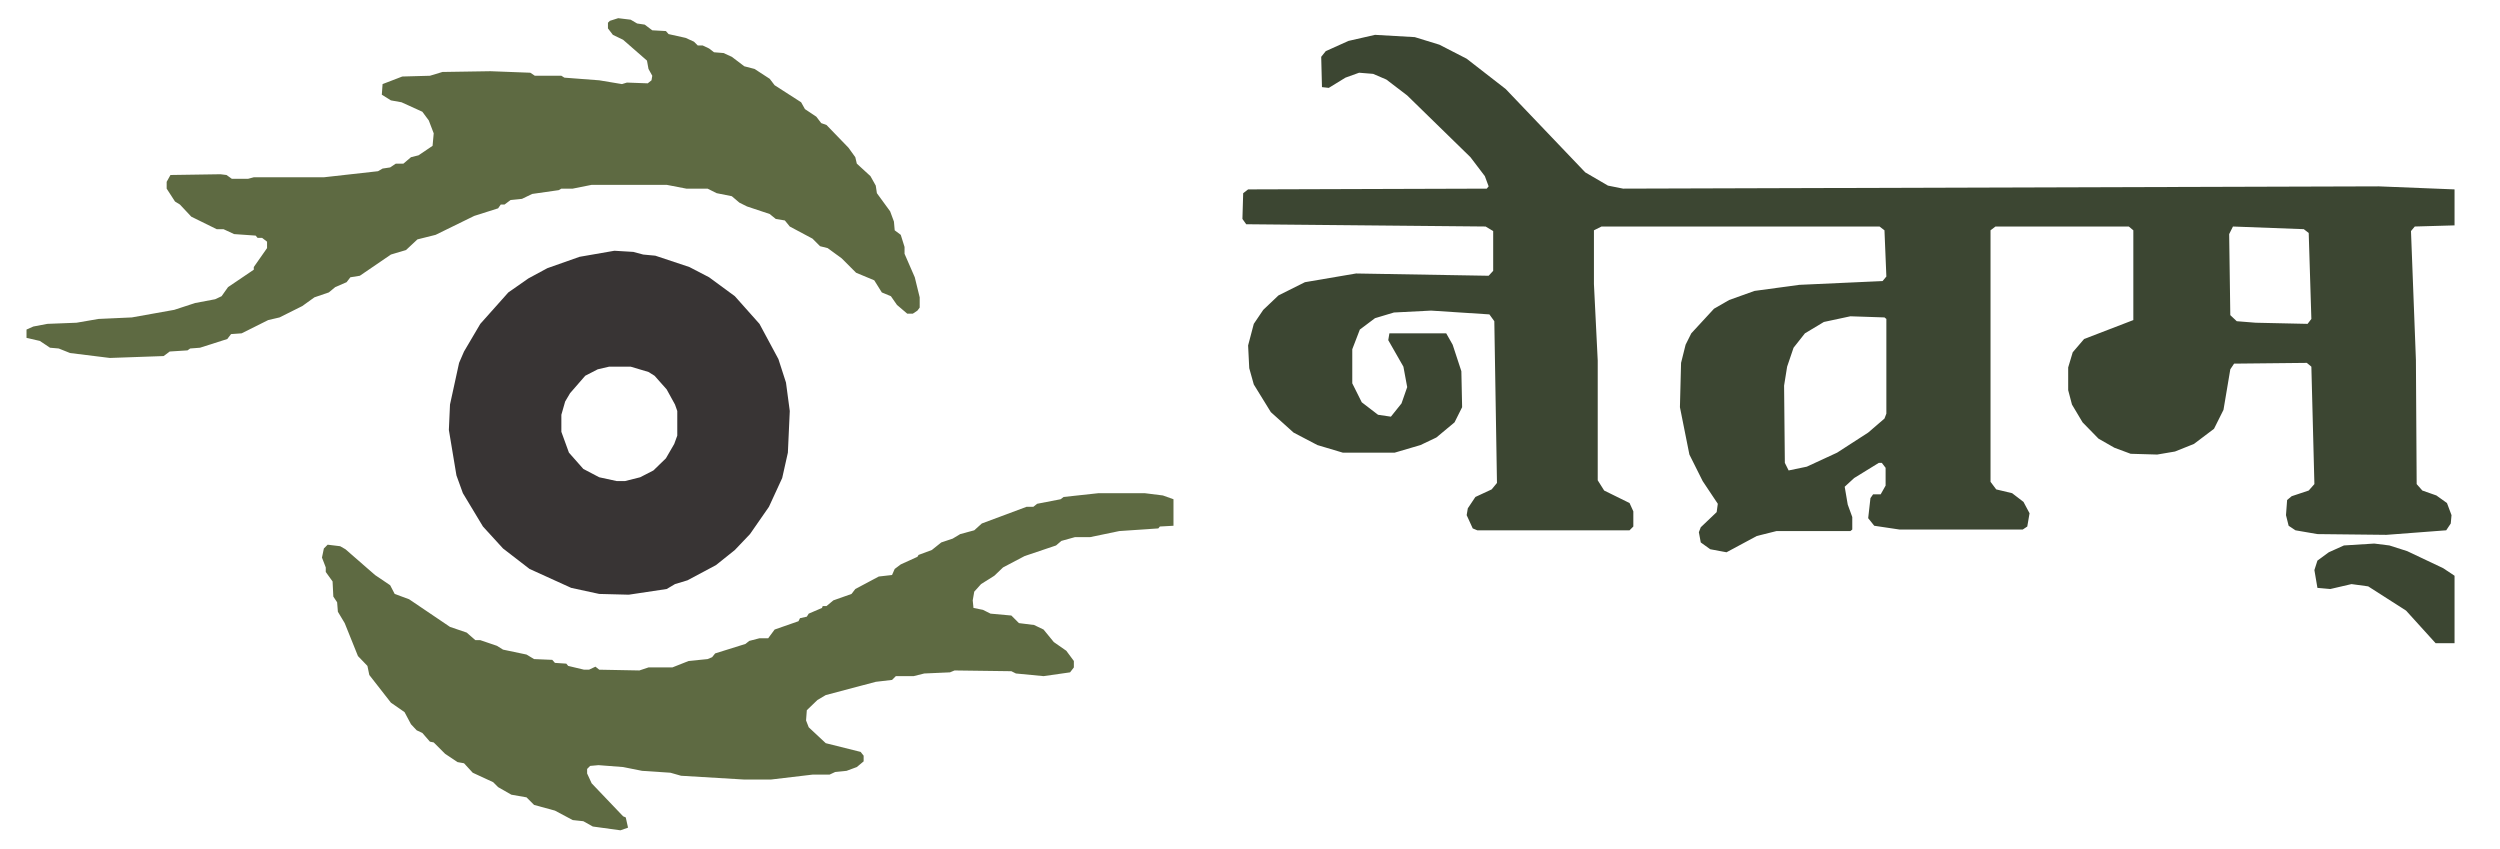
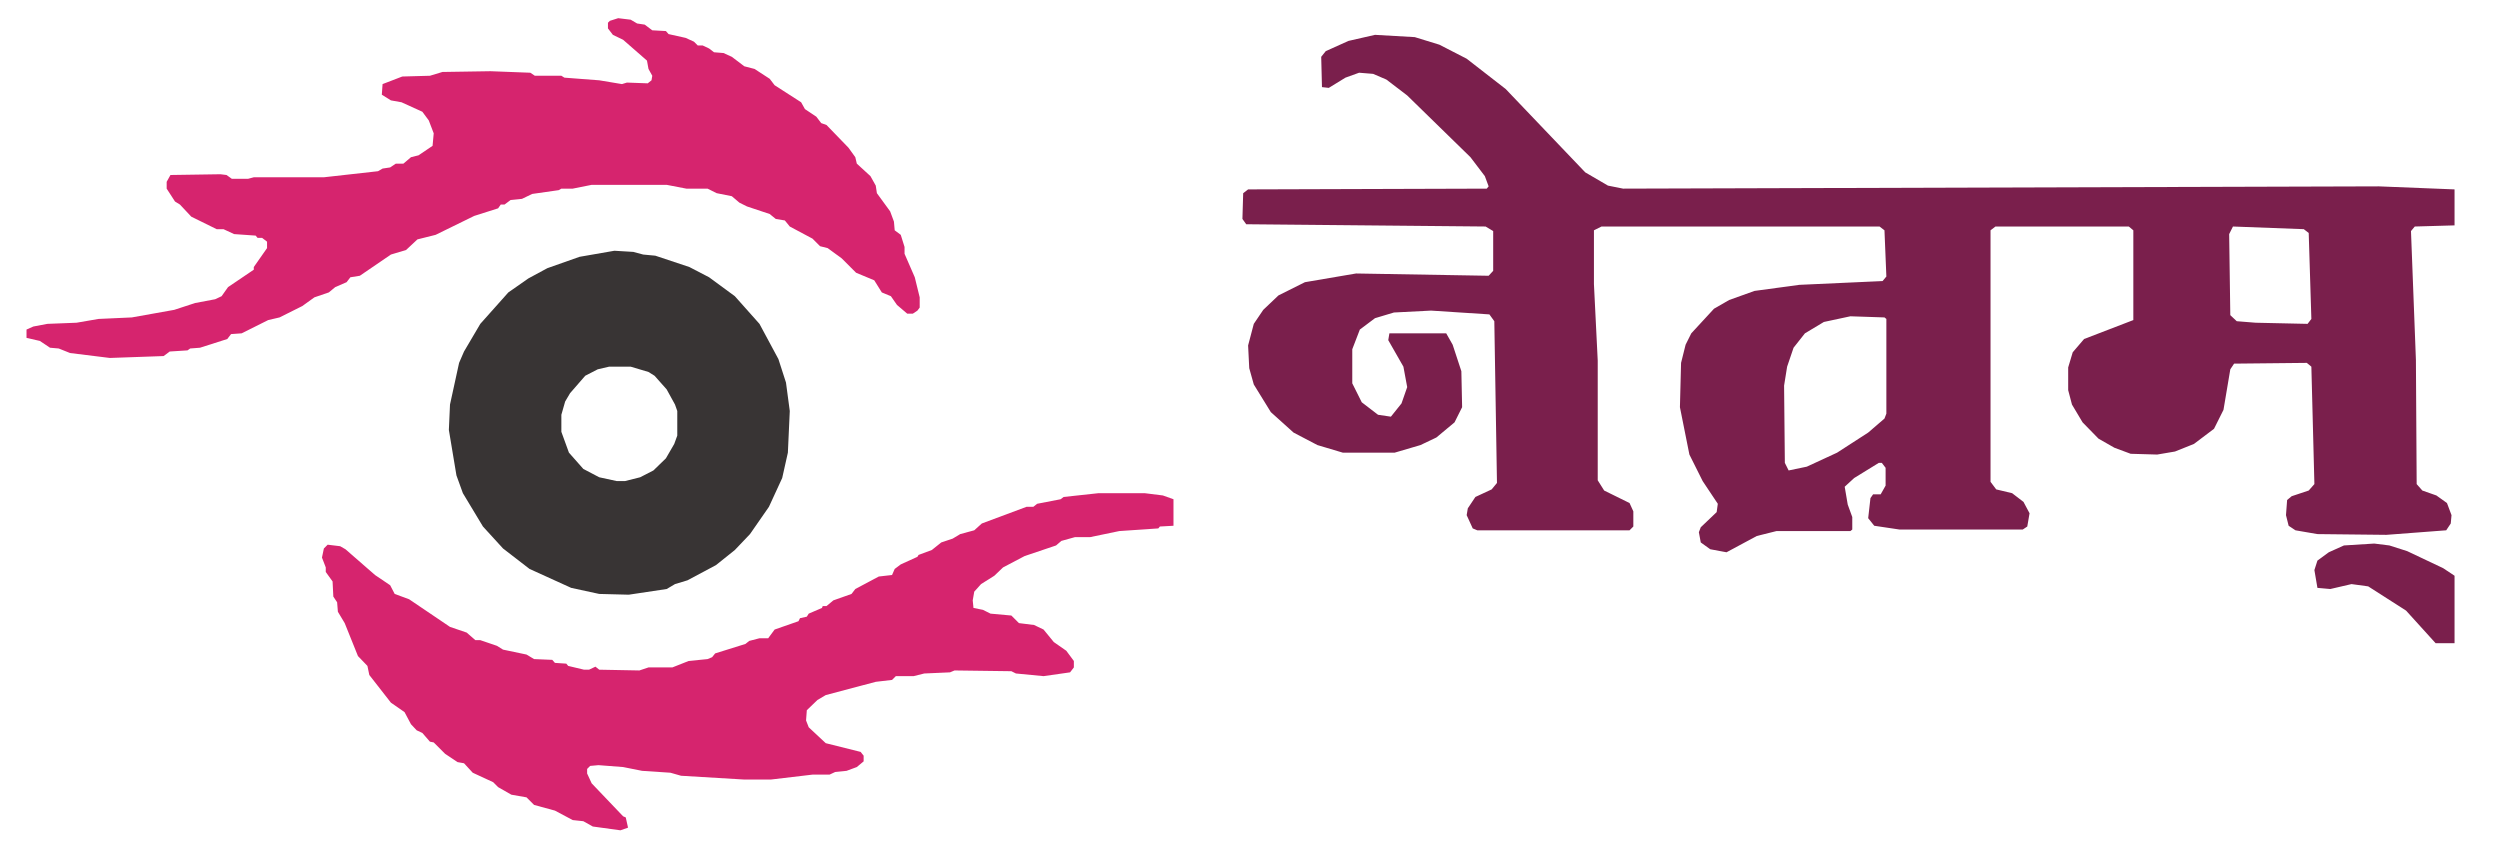
<svg xmlns="http://www.w3.org/2000/svg" viewBox="20 18 660 224">
-   <path fill="#5E6A42" fill-rule="evenodd" d="M329.8 149.8 327.0 148.8 322.2 148.2 310.0 148.2 300.8 149.2 300.0 149.8 293.8 151.0 292.8 151.8 291.0 151.8 279.2 156.2 277.2 158.0 273.5 159.0 271.5 160.2 268.5 161.2 266.0 163.2 262.5 164.5 262.2 165.0 257.8 167.0 256.2 168.2 255.5 169.8 252.0 170.2 245.8 173.5 244.8 174.8 240.0 176.5 238.2 178.0 237.2 178.0 237.0 178.5 233.5 180.0 233.0 180.8 231.2 181.2 230.8 182.0 224.5 184.2 222.8 186.5 220.5 186.5 217.8 187.2 216.8 188.0 208.8 190.5 208.0 191.5 206.8 192.0 201.8 192.5 197.5 194.2 191.2 194.2 188.8 195.0 178.2 194.8 177.2 194.0 175.5 194.8 174.2 194.8 170.0 193.8 169.5 193.2 166.5 193.0 165.8 192.2 161.0 192.0 159.0 190.8 152.8 189.5 151.2 188.5 146.8 187.0 145.5 187.0 143.2 185.0 138.8 183.5 128.0 176.2 124.2 174.8 123.0 172.5 119.0 169.8 111.2 163.0 109.8 162.2 106.5 161.8 105.5 162.8 105.0 165.2 106.0 167.8 106.0 169.0 107.8 171.5 108.0 175.5 109.0 177.0 109.2 179.5 111.0 182.5 114.5 191.2 117.0 193.8 117.5 196.2 123.2 203.5 126.8 206.0 128.5 209.2 130.0 210.8 131.5 211.5 133.5 213.8 134.5 214.0 137.5 217.0 140.8 219.2 142.5 219.5 144.8 222.0 150.2 224.5 151.5 225.8 155.0 227.8 159.0 228.5 161.0 230.5 166.5 232.0 171.2 234.5 174.0 234.8 176.5 236.2 183.8 237.2 185.8 236.5 185.2 233.8 184.5 233.5 176.2 224.8 175.0 222.2 175.0 221.0 175.8 220.2 178.0 220.0 184.5 220.5 189.5 221.5 197.0 222.0 199.8 222.8 216.5 223.8 223.5 223.8 234.5 222.5 239.0 222.5 240.5 221.8 243.5 221.5 246.2 220.5 248.0 219.0 248.0 217.5 247.2 216.5 238.0 214.2 233.5 210.0 232.8 208.2 233.0 205.5 235.8 202.8 238.0 201.5 251.2 198.0 255.5 197.5 256.5 196.5 261.2 196.5 264.0 195.8 270.8 195.5 272.0 195.0 287.0 195.2 288.2 195.8 295.5 196.5 302.5 195.5 303.5 194.2 303.5 192.5 301.5 189.8 298.2 187.5 295.5 184.2 293.0 183.0 289.0 182.5 287.0 180.5 281.5 180.0 279.5 179.0 277.0 178.5 276.8 176.5 277.2 174.2 279.0 172.2 282.5 170.0 284.8 167.8 290.5 164.8 298.8 162.0 300.2 160.8 303.8 159.8 307.8 159.8 315.5 158.2 325.8 157.5 326.2 157.0 329.8 156.8ZM262.8 96.5 261.5 91.2 258.8 85.0 258.8 83.2 257.8 80.0 256.2 78.8 256.0 76.5 255.0 73.8 251.5 69.0 251.2 67.0 249.8 64.5 246.2 61.2 245.8 59.5 244.0 57.0 238.2 51.0 236.8 50.5 235.5 48.8 232.5 46.8 231.5 45.0 224.5 40.5 223.2 38.8 219.2 36.2 216.5 35.5 213.2 33.0 211.0 32.0 208.5 31.8 207.2 30.8 205.5 30.0 204.2 30.0 203.2 29.0 201.0 28.0 196.5 27.0 195.8 26.2 192.2 26.0 190.2 24.5 188.2 24.2 186.5 23.2 183.2 22.8 181.0 23.5 180.5 24.0 180.5 25.5 181.8 27.2 184.5 28.5 190.8 34.0 191.2 36.2 192.2 38.0 192.0 39.2 191.0 40.0 185.5 39.8 184.2 40.2 178.2 39.2 169.0 38.5 168.2 38.0 161.2 38.0 160.0 37.2 149.5 36.8 136.8 37.0 133.5 38.0 126.2 38.2 121.0 40.2 120.8 43.0 123.2 44.5 126.0 45.0 131.5 47.5 133.2 49.8 134.5 53.2 134.2 56.5 130.5 59.0 128.5 59.5 126.5 61.2 124.5 61.2 123.0 62.2 121.0 62.5 119.8 63.2 105.5 64.8 87.0 64.8 85.5 65.2 81.2 65.2 79.8 64.2 78.2 64.0 65.0 64.2 64.0 66.0 64.0 67.8 66.2 71.2 67.5 72.0 70.5 75.2 77.2 78.5 79.0 78.5 81.8 79.8 87.5 80.2 88.0 80.8 89.2 80.8 90.5 81.8 90.5 83.5 87.0 88.5 87.0 89.2 80.2 93.8 78.5 96.2 76.8 97.0 71.5 98.0 66.0 99.8 54.8 101.8 46.0 102.2 40.2 103.2 32.5 103.5 28.8 104.2 27.0 105.0 27.0 107.2 30.5 108.0 33.2 109.8 35.5 110.0 38.5 111.2 49.0 112.5 63.2 112.0 64.8 110.8 69.5 110.5 70.2 110.0 72.8 109.8 80.0 107.5 81.0 106.2 83.8 106.0 90.8 102.5 93.8 101.8 99.8 98.8 103.0 96.5 106.8 95.2 108.5 93.8 111.5 92.5 112.5 91.2 115.0 90.8 123.2 85.2 127.2 84.0 130.2 81.2 135.0 80.0 145.2 75.0 151.5 73.0 152.2 72.0 153.2 72.0 154.8 70.8 157.8 70.5 160.5 69.2 167.5 68.2 168.2 67.8 171.2 67.8 176.2 66.8 196.0 66.8 201.2 67.8 206.8 67.8 209.2 69.0 213.2 69.8 215.2 71.5 217.2 72.5 223.2 74.5 224.8 75.8 227.2 76.2 228.5 77.8 234.5 81.0 236.5 83.0 238.5 83.5 242.2 86.2 246.0 90.0 250.8 92.0 252.8 95.2 255.2 96.2 256.8 98.5 259.5 100.8 261.0 100.8 262.2 100.0 262.8 99.2Z" />
+   <path fill="#D6246E" fill-rule="evenodd" d="M329.8 149.8 327.0 148.8 322.2 148.2 310.0 148.2 300.8 149.2 300.0 149.8 293.8 151.0 292.8 151.8 291.0 151.8 279.2 156.2 277.2 158.0 273.5 159.0 271.5 160.2 268.5 161.2 266.0 163.2 262.5 164.5 262.2 165.0 257.8 167.0 256.2 168.2 255.5 169.8 252.0 170.2 245.8 173.5 244.8 174.8 240.0 176.5 238.2 178.0 237.2 178.0 237.0 178.5 233.5 180.0 233.0 180.8 231.2 181.2 230.8 182.0 224.5 184.2 222.8 186.5 220.5 186.5 217.8 187.2 216.8 188.0 208.8 190.5 208.0 191.5 206.8 192.0 201.8 192.5 197.5 194.2 191.2 194.2 188.8 195.0 178.2 194.8 177.2 194.0 175.5 194.8 174.2 194.8 170.0 193.8 169.5 193.2 166.5 193.0 165.8 192.2 161.0 192.0 159.0 190.8 152.8 189.5 151.2 188.5 146.8 187.0 145.5 187.0 143.2 185.0 138.8 183.5 128.0 176.2 124.2 174.8 123.0 172.5 119.0 169.8 111.2 163.0 109.8 162.2 106.5 161.8 105.5 162.8 105.0 165.2 106.0 167.8 106.0 169.0 107.8 171.5 108.0 175.5 109.0 177.0 109.2 179.5 111.0 182.5 114.5 191.2 117.0 193.8 117.5 196.2 123.2 203.5 126.8 206.0 128.5 209.2 130.0 210.8 131.5 211.5 133.5 213.8 134.5 214.0 137.5 217.0 140.8 219.2 142.5 219.5 144.8 222.0 150.2 224.5 151.5 225.8 155.0 227.8 159.0 228.5 161.0 230.5 166.5 232.0 171.2 234.5 174.0 234.8 176.5 236.2 183.8 237.2 185.8 236.5 185.2 233.8 184.5 233.5 176.2 224.8 175.0 222.2 175.0 221.0 175.8 220.2 178.0 220.0 184.5 220.5 189.5 221.5 197.0 222.0 199.8 222.8 216.5 223.8 223.5 223.8 234.5 222.5 239.0 222.5 240.5 221.8 243.5 221.5 246.2 220.5 248.0 219.0 248.0 217.5 247.2 216.5 238.0 214.2 233.5 210.0 232.8 208.2 233.0 205.5 235.8 202.8 238.0 201.5 251.2 198.0 255.5 197.5 256.5 196.5 261.2 196.5 264.0 195.8 270.8 195.5 272.0 195.0 287.0 195.2 288.2 195.8 295.5 196.5 302.5 195.5 303.5 194.2 303.5 192.5 301.5 189.8 298.2 187.5 295.5 184.2 293.0 183.0 289.0 182.5 287.0 180.5 281.5 180.0 279.5 179.0 277.0 178.5 276.8 176.5 277.2 174.2 279.0 172.2 282.5 170.0 284.8 167.8 290.5 164.8 298.8 162.0 300.2 160.8 303.8 159.8 307.8 159.8 315.5 158.2 325.8 157.5 326.2 157.0 329.8 156.8ZM262.8 96.5 261.5 91.2 258.8 85.0 258.8 83.2 257.8 80.0 256.2 78.8 256.0 76.5 255.0 73.8 251.5 69.0 251.2 67.0 249.8 64.5 246.2 61.2 245.8 59.5 244.0 57.0 238.2 51.0 236.8 50.5 235.5 48.8 232.5 46.8 231.5 45.0 224.5 40.5 223.2 38.8 219.2 36.2 216.5 35.5 213.2 33.0 211.0 32.0 208.5 31.8 207.2 30.8 205.5 30.0 204.2 30.0 203.2 29.0 201.0 28.0 196.5 27.0 195.8 26.2 192.2 26.0 190.2 24.5 188.2 24.2 186.5 23.2 183.2 22.8 181.0 23.5 180.5 24.0 180.5 25.5 181.8 27.2 184.5 28.5 190.8 34.0 191.2 36.2 192.2 38.0 192.0 39.2 191.0 40.0 185.5 39.8 184.2 40.2 178.2 39.2 169.0 38.5 168.2 38.0 161.2 38.0 160.0 37.2 149.5 36.8 136.8 37.0 133.5 38.0 126.2 38.2 121.0 40.2 120.8 43.0 123.2 44.5 126.0 45.0 131.5 47.5 133.2 49.8 134.5 53.2 134.2 56.5 130.5 59.0 128.5 59.5 126.5 61.2 124.5 61.2 123.0 62.2 121.0 62.5 119.8 63.2 105.5 64.8 87.0 64.8 85.5 65.2 81.2 65.2 79.8 64.2 78.2 64.0 65.0 64.2 64.0 66.0 64.0 67.8 66.2 71.2 67.5 72.0 70.5 75.2 77.2 78.5 79.0 78.5 81.8 79.8 87.5 80.2 88.0 80.8 89.2 80.8 90.5 81.8 90.5 83.5 87.0 88.5 87.0 89.2 80.2 93.8 78.5 96.2 76.8 97.0 71.5 98.0 66.0 99.8 54.8 101.8 46.0 102.2 40.2 103.2 32.5 103.5 28.8 104.2 27.0 105.0 27.0 107.2 30.5 108.0 33.2 109.8 35.5 110.0 38.5 111.2 49.0 112.5 63.2 112.0 64.8 110.8 69.5 110.5 70.2 110.0 72.8 109.8 80.0 107.5 81.0 106.2 83.8 106.0 90.8 102.5 93.8 101.8 99.8 98.8 103.0 96.5 106.8 95.2 108.5 93.8 111.5 92.5 112.5 91.2 115.0 90.8 123.2 85.2 127.2 84.0 130.2 81.2 135.0 80.0 145.2 75.0 151.5 73.0 152.2 72.0 153.2 72.0 154.8 70.8 157.8 70.5 160.5 69.2 167.5 68.2 168.2 67.8 171.2 67.8 176.2 66.8 196.0 66.8 201.2 67.8 206.8 67.8 209.2 69.0 213.2 69.8 215.2 71.5 217.2 72.5 223.2 74.5 224.8 75.8 227.2 76.2 228.5 77.8 234.5 81.0 236.5 83.0 238.5 83.5 242.2 86.2 246.0 90.0 250.8 92.0 252.8 95.2 255.2 96.2 256.8 98.5 259.5 100.8 261.0 100.8 262.2 100.0 262.8 99.2Z" />
  <path fill="#383434" fill-rule="evenodd" d="M182.2 84.2 173.0 85.8 164.5 88.8 159.5 91.5 154.2 95.2 146.8 103.5 142.5 110.8 141.2 113.8 138.8 124.8 138.5 131.5 140.5 143.5 142.2 148.2 147.5 157.0 152.8 162.8 159.8 168.2 170.8 173.2 178.2 174.8 186.0 175.0 196.0 173.5 198.2 172.2 201.5 171.2 209.0 167.2 214.0 163.2 218.0 159.0 223.0 151.8 226.5 144.2 228.0 137.5 228.5 126.5 227.5 119.0 225.5 112.8 220.5 103.5 214.0 96.2 207.2 91.2 202.0 88.5 193.0 85.5 189.8 85.2 187.2 84.5ZM180.8 114.8 186.5 114.8 191.2 116.2 192.8 117.2 196.0 120.8 198.2 124.8 198.8 126.5 198.8 133.0 198.0 135.2 195.8 139.0 192.5 142.2 189.0 144.0 185.0 145.0 182.8 145.0 178.2 144.0 174.0 141.8 170.2 137.5 168.2 132.0 168.2 127.5 169.2 124.0 170.5 121.8 174.5 117.2 177.8 115.5Z" />
-   <path fill="#3C4632" fill-rule="evenodd" d="M631.8 166.0 631.0 168.5 631.8 173.2 635.2 173.5 640.8 172.2 645.2 172.8 655.2 179.2 663.0 187.8 668.0 187.8 668.0 170.0 665.0 168.0 655.5 163.5 650.8 162.0 646.8 161.5 638.8 162.0 634.8 163.8ZM348.2 69.0 348.0 75.8 349.0 77.2 412.2 77.8 414.2 79.0 414.2 89.5 413.0 90.8 378.0 90.2 364.5 92.5 357.5 96.0 353.5 99.8 351.0 103.5 349.5 109.2 349.8 115.2 351.0 119.5 355.5 126.8 361.5 132.2 367.8 135.5 374.5 137.5 388.2 137.5 395.0 135.5 399.2 133.5 404.0 129.5 406.0 125.5 405.8 116.0 403.5 109.0 401.8 106.0 386.8 106.0 386.5 107.8 390.5 114.8 391.5 120.2 390.0 124.5 387.2 128.0 383.8 127.5 379.5 124.2 377.0 119.2 377.0 110.2 379.0 105.0 383.0 102.0 388.0 100.5 397.8 100.0 413.2 101.0 414.5 102.8 415.2 145.5 413.8 147.2 409.5 149.2 407.5 152.2 407.2 154.0 408.8 157.5 410.0 158.0 450.2 158.0 451.2 157.0 451.2 153.0 450.2 150.8 443.5 147.5 441.8 144.8 441.8 113.2 440.8 93.0 440.8 78.8 442.8 77.8 516.2 77.8 517.5 78.8 518.0 91.0 517.0 92.2 495.0 93.2 483.2 94.8 476.5 97.2 472.5 99.5 466.5 106.0 465.0 109.0 463.8 113.8 463.5 125.5 466.0 138.0 469.5 145.0 473.5 151.0 473.2 153.2 469.0 157.2 468.5 158.5 469.0 161.2 471.5 163.0 475.8 163.8 483.8 159.5 489.0 158.2 508.5 158.2 509.0 157.8 509.0 154.5 507.8 151.2 507.0 146.5 509.5 144.2 516.0 140.2 516.8 140.2 517.8 141.5 517.8 146.2 516.5 148.5 514.5 148.5 513.8 149.5 513.2 154.8 514.8 156.8 521.5 157.8 554.0 157.8 555.2 157.0 555.8 153.5 554.2 150.5 551.2 148.2 547.0 147.2 545.5 145.2 545.5 78.8 546.8 77.8 582.0 77.8 583.2 78.8 583.2 102.5 570.2 107.5 567.2 111.0 566.0 115.0 566.0 121.0 567.0 124.8 569.8 129.5 574.0 133.8 578.2 136.2 582.5 137.8 589.5 138.0 594.2 137.2 599.2 135.2 604.5 131.2 607.0 126.2 608.8 115.5 609.8 114.0 629.0 113.8 630.2 114.8 631.0 145.8 629.5 147.5 625.0 149.0 623.8 150.0 623.5 154.0 624.2 156.8 626.0 158.0 631.8 159.0 650.0 159.2 665.8 158.0 667.0 156.2 667.2 154.0 666.0 150.8 663.2 148.8 659.5 147.5 658.0 145.8 657.8 113.0 656.5 79.0 657.5 77.8 668.0 77.5 668.0 68.0 648.0 67.2 448.5 67.8 444.5 67.0 438.5 63.5 417.5 41.5 407.2 33.5 400.0 29.8 393.5 27.8 383.0 27.2 376.0 28.8 370.0 31.5 368.8 33.0 369.0 41.0 370.8 41.2 375.2 38.5 378.8 37.2 382.5 37.5 386.0 39.0 391.5 43.2 408.2 59.5 412.0 64.5 413.0 67.2 412.5 67.8 349.5 68.0ZM517.5 101.8 518.0 102.2 518.0 127.2 517.5 128.5 513.2 132.2 505.0 137.5 497.0 141.2 492.2 142.2 491.2 140.2 491.0 119.8 491.8 114.8 493.5 109.8 496.5 106.0 501.5 103.0 508.5 101.5ZM609.5 77.8 628.2 78.5 629.5 79.5 630.2 102.2 629.2 103.5 615.5 103.2 610.5 102.8 608.8 101.2 608.5 79.8Z" />
+   <path fill="#7A1F4C" fill-rule="evenodd" d="M631.8 166.0 631.0 168.5 631.8 173.2 635.2 173.5 640.8 172.2 645.2 172.8 655.2 179.2 663.0 187.8 668.0 187.8 668.0 170.0 665.0 168.0 655.5 163.5 650.8 162.0 646.8 161.5 638.8 162.0 634.8 163.8ZM348.2 69.0 348.0 75.8 349.0 77.2 412.2 77.8 414.2 79.0 414.2 89.5 413.0 90.8 378.0 90.2 364.5 92.5 357.5 96.0 353.5 99.8 351.0 103.5 349.5 109.2 349.8 115.2 351.0 119.5 355.5 126.8 361.5 132.2 367.8 135.5 374.5 137.5 388.2 137.5 395.0 135.5 399.2 133.5 404.0 129.5 406.0 125.5 405.8 116.0 403.5 109.0 401.8 106.0 386.8 106.0 386.5 107.8 390.5 114.8 391.5 120.2 390.0 124.5 387.2 128.0 383.8 127.5 379.5 124.2 377.0 119.2 377.0 110.2 379.0 105.0 383.0 102.0 388.0 100.5 397.8 100.0 413.2 101.0 414.5 102.8 415.2 145.5 413.8 147.2 409.5 149.2 407.5 152.2 407.2 154.0 408.8 157.5 410.0 158.0 450.2 158.0 451.2 157.0 451.2 153.0 450.2 150.8 443.5 147.5 441.8 144.8 441.8 113.2 440.8 93.0 440.8 78.8 442.8 77.8 516.2 77.8 517.5 78.8 518.0 91.0 517.0 92.2 495.0 93.2 483.2 94.8 476.5 97.2 472.5 99.5 466.5 106.0 465.0 109.0 463.8 113.8 463.5 125.5 466.0 138.0 469.5 145.0 473.5 151.0 473.2 153.2 469.0 157.2 468.5 158.5 469.0 161.2 471.5 163.0 475.8 163.8 483.8 159.5 489.0 158.2 508.5 158.2 509.0 157.8 509.0 154.5 507.8 151.2 507.0 146.5 509.5 144.2 516.0 140.2 516.8 140.2 517.8 141.5 517.8 146.2 516.5 148.5 514.5 148.5 513.8 149.5 513.2 154.8 514.8 156.8 521.5 157.8 554.0 157.8 555.2 157.0 555.8 153.5 554.2 150.5 551.2 148.2 547.0 147.2 545.5 145.2 545.5 78.8 546.8 77.8 582.0 77.8 583.2 78.8 583.2 102.5 570.2 107.5 567.2 111.0 566.0 115.0 566.0 121.0 567.0 124.8 569.8 129.5 574.0 133.8 578.2 136.2 582.5 137.8 589.5 138.0 594.2 137.2 599.2 135.2 604.5 131.2 607.0 126.2 608.8 115.5 609.8 114.0 629.0 113.8 630.2 114.8 631.0 145.8 629.5 147.5 625.0 149.0 623.8 150.0 623.5 154.0 624.2 156.8 626.0 158.0 631.8 159.0 650.0 159.2 665.8 158.0 667.0 156.2 667.2 154.0 666.0 150.8 663.2 148.8 659.5 147.5 658.0 145.8 657.8 113.0 656.5 79.0 657.5 77.8 668.0 77.5 668.0 68.0 648.0 67.2 448.5 67.8 444.5 67.0 438.5 63.5 417.5 41.5 407.2 33.5 400.0 29.8 393.5 27.8 383.0 27.2 376.0 28.8 370.0 31.5 368.8 33.0 369.0 41.0 370.8 41.2 375.2 38.5 378.8 37.2 382.5 37.5 386.0 39.0 391.5 43.2 408.2 59.5 412.0 64.5 413.0 67.2 412.5 67.8 349.5 68.0ZM517.5 101.8 518.0 102.2 518.0 127.2 517.5 128.5 513.2 132.2 505.0 137.5 497.0 141.2 492.2 142.2 491.2 140.2 491.0 119.8 491.8 114.8 493.5 109.8 496.5 106.0 501.5 103.0 508.5 101.5ZM609.5 77.8 628.2 78.5 629.5 79.5 630.2 102.2 629.2 103.5 615.5 103.2 610.5 102.8 608.8 101.2 608.5 79.8Z" />
</svg>
